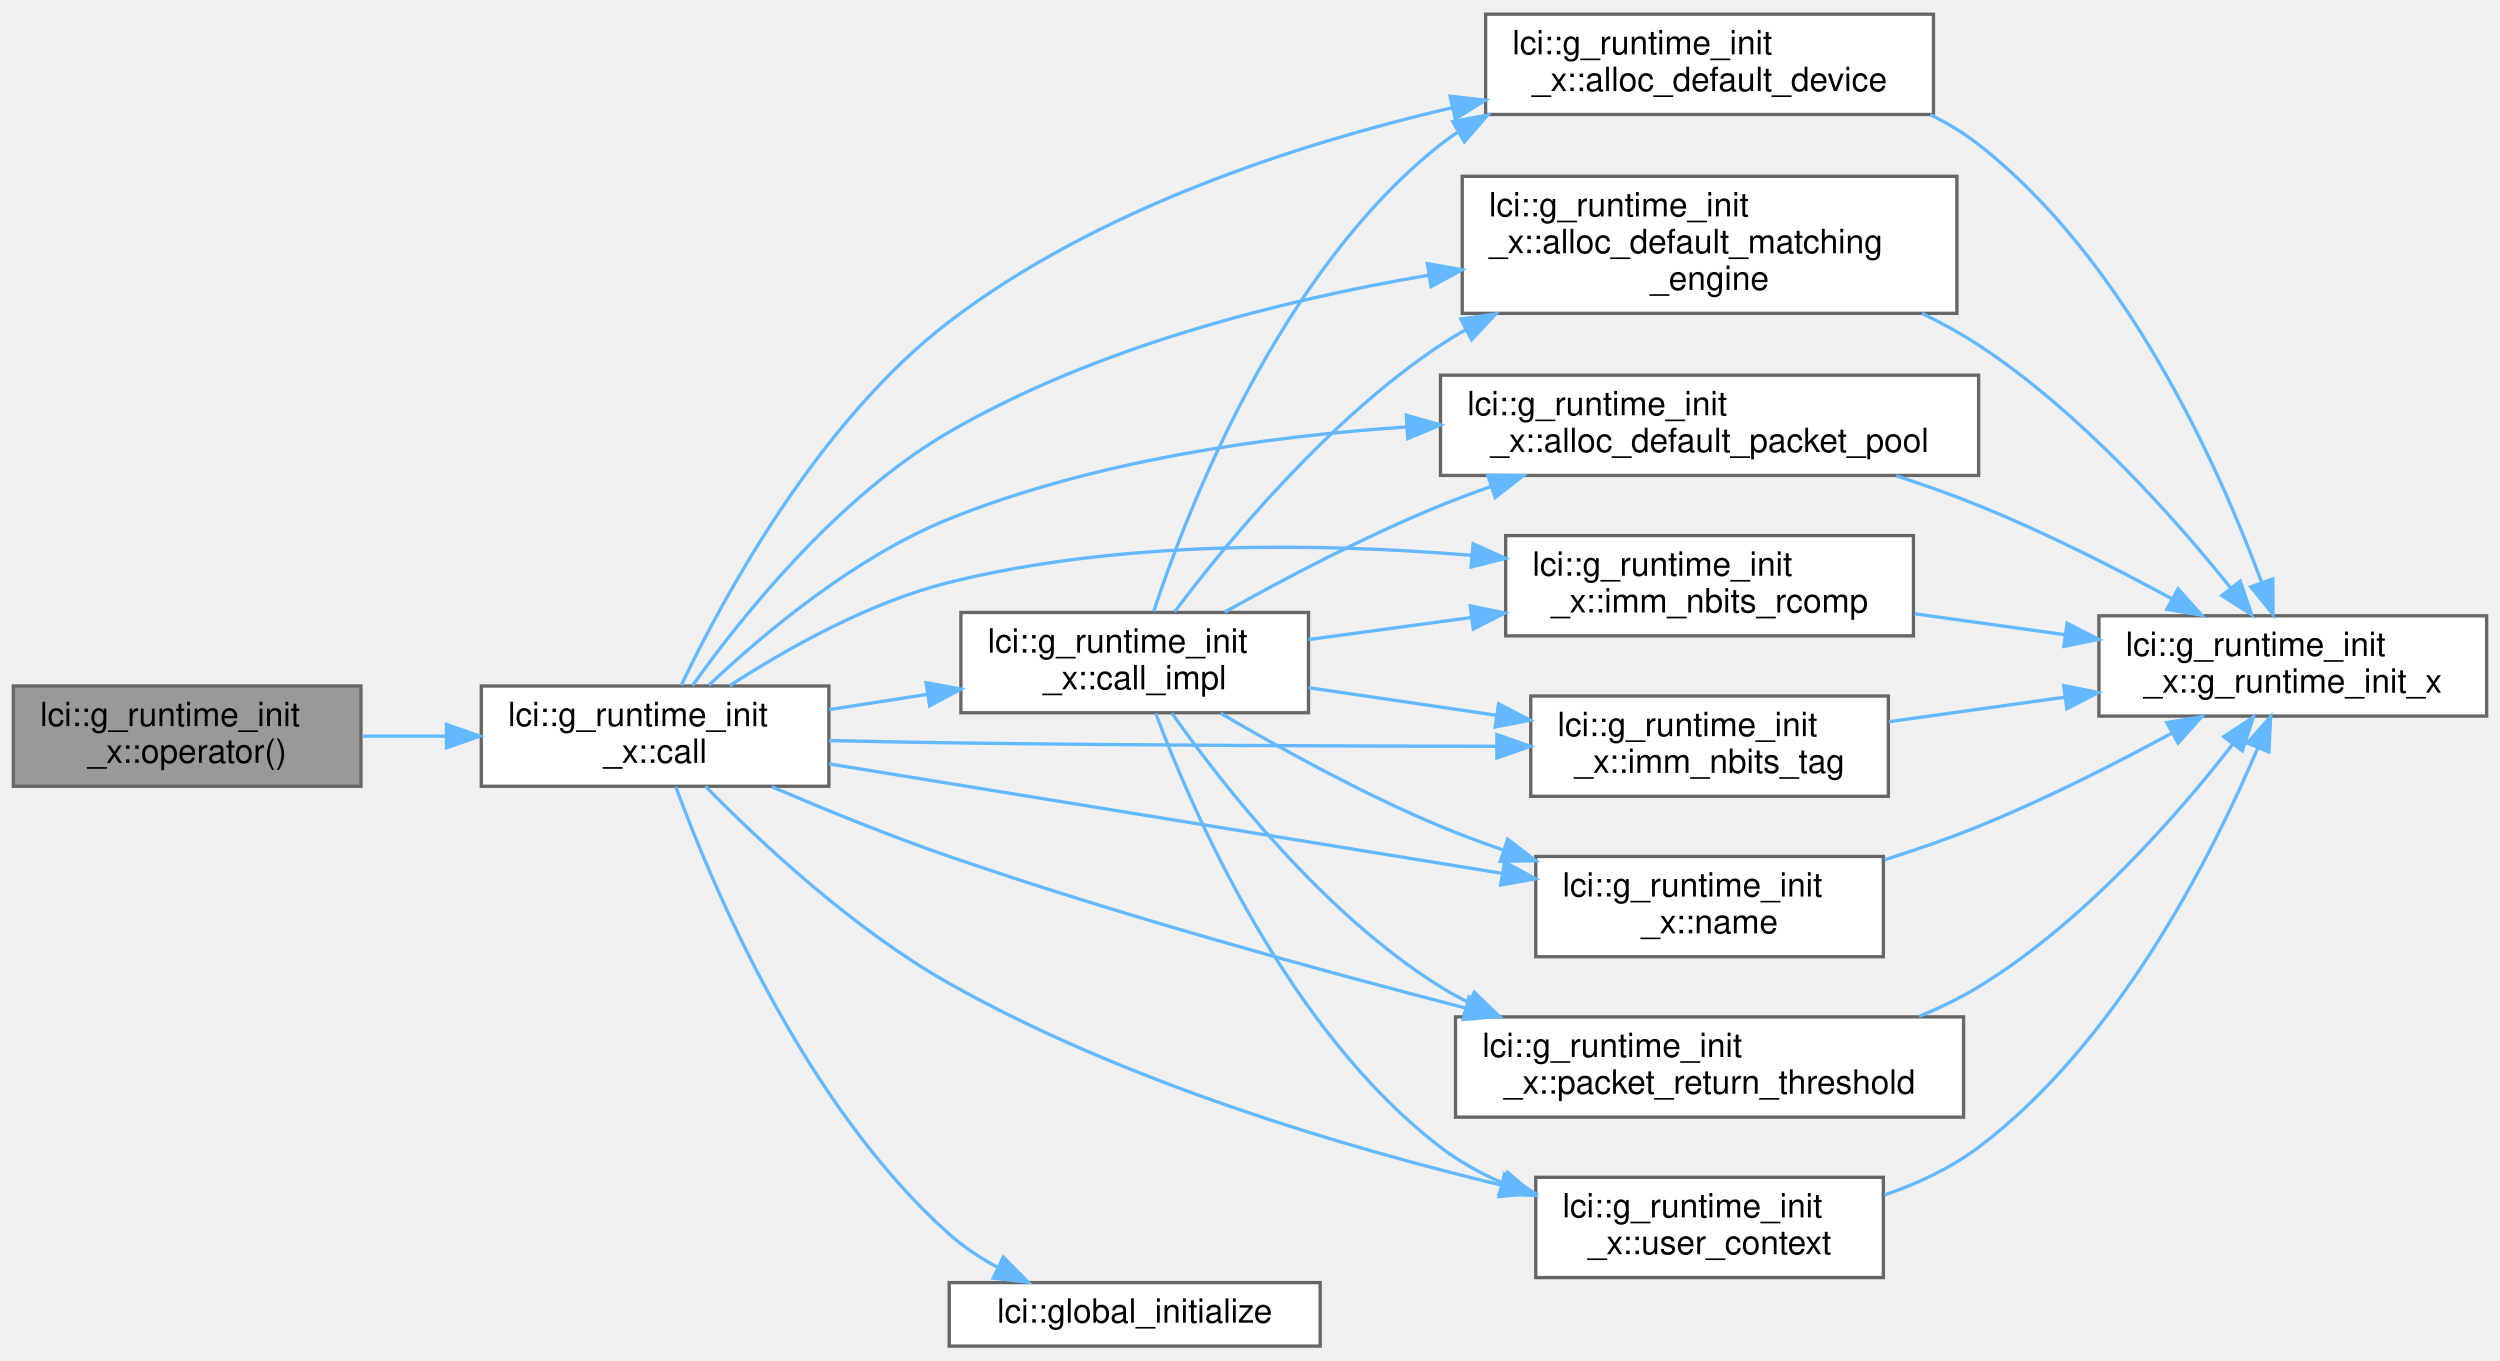
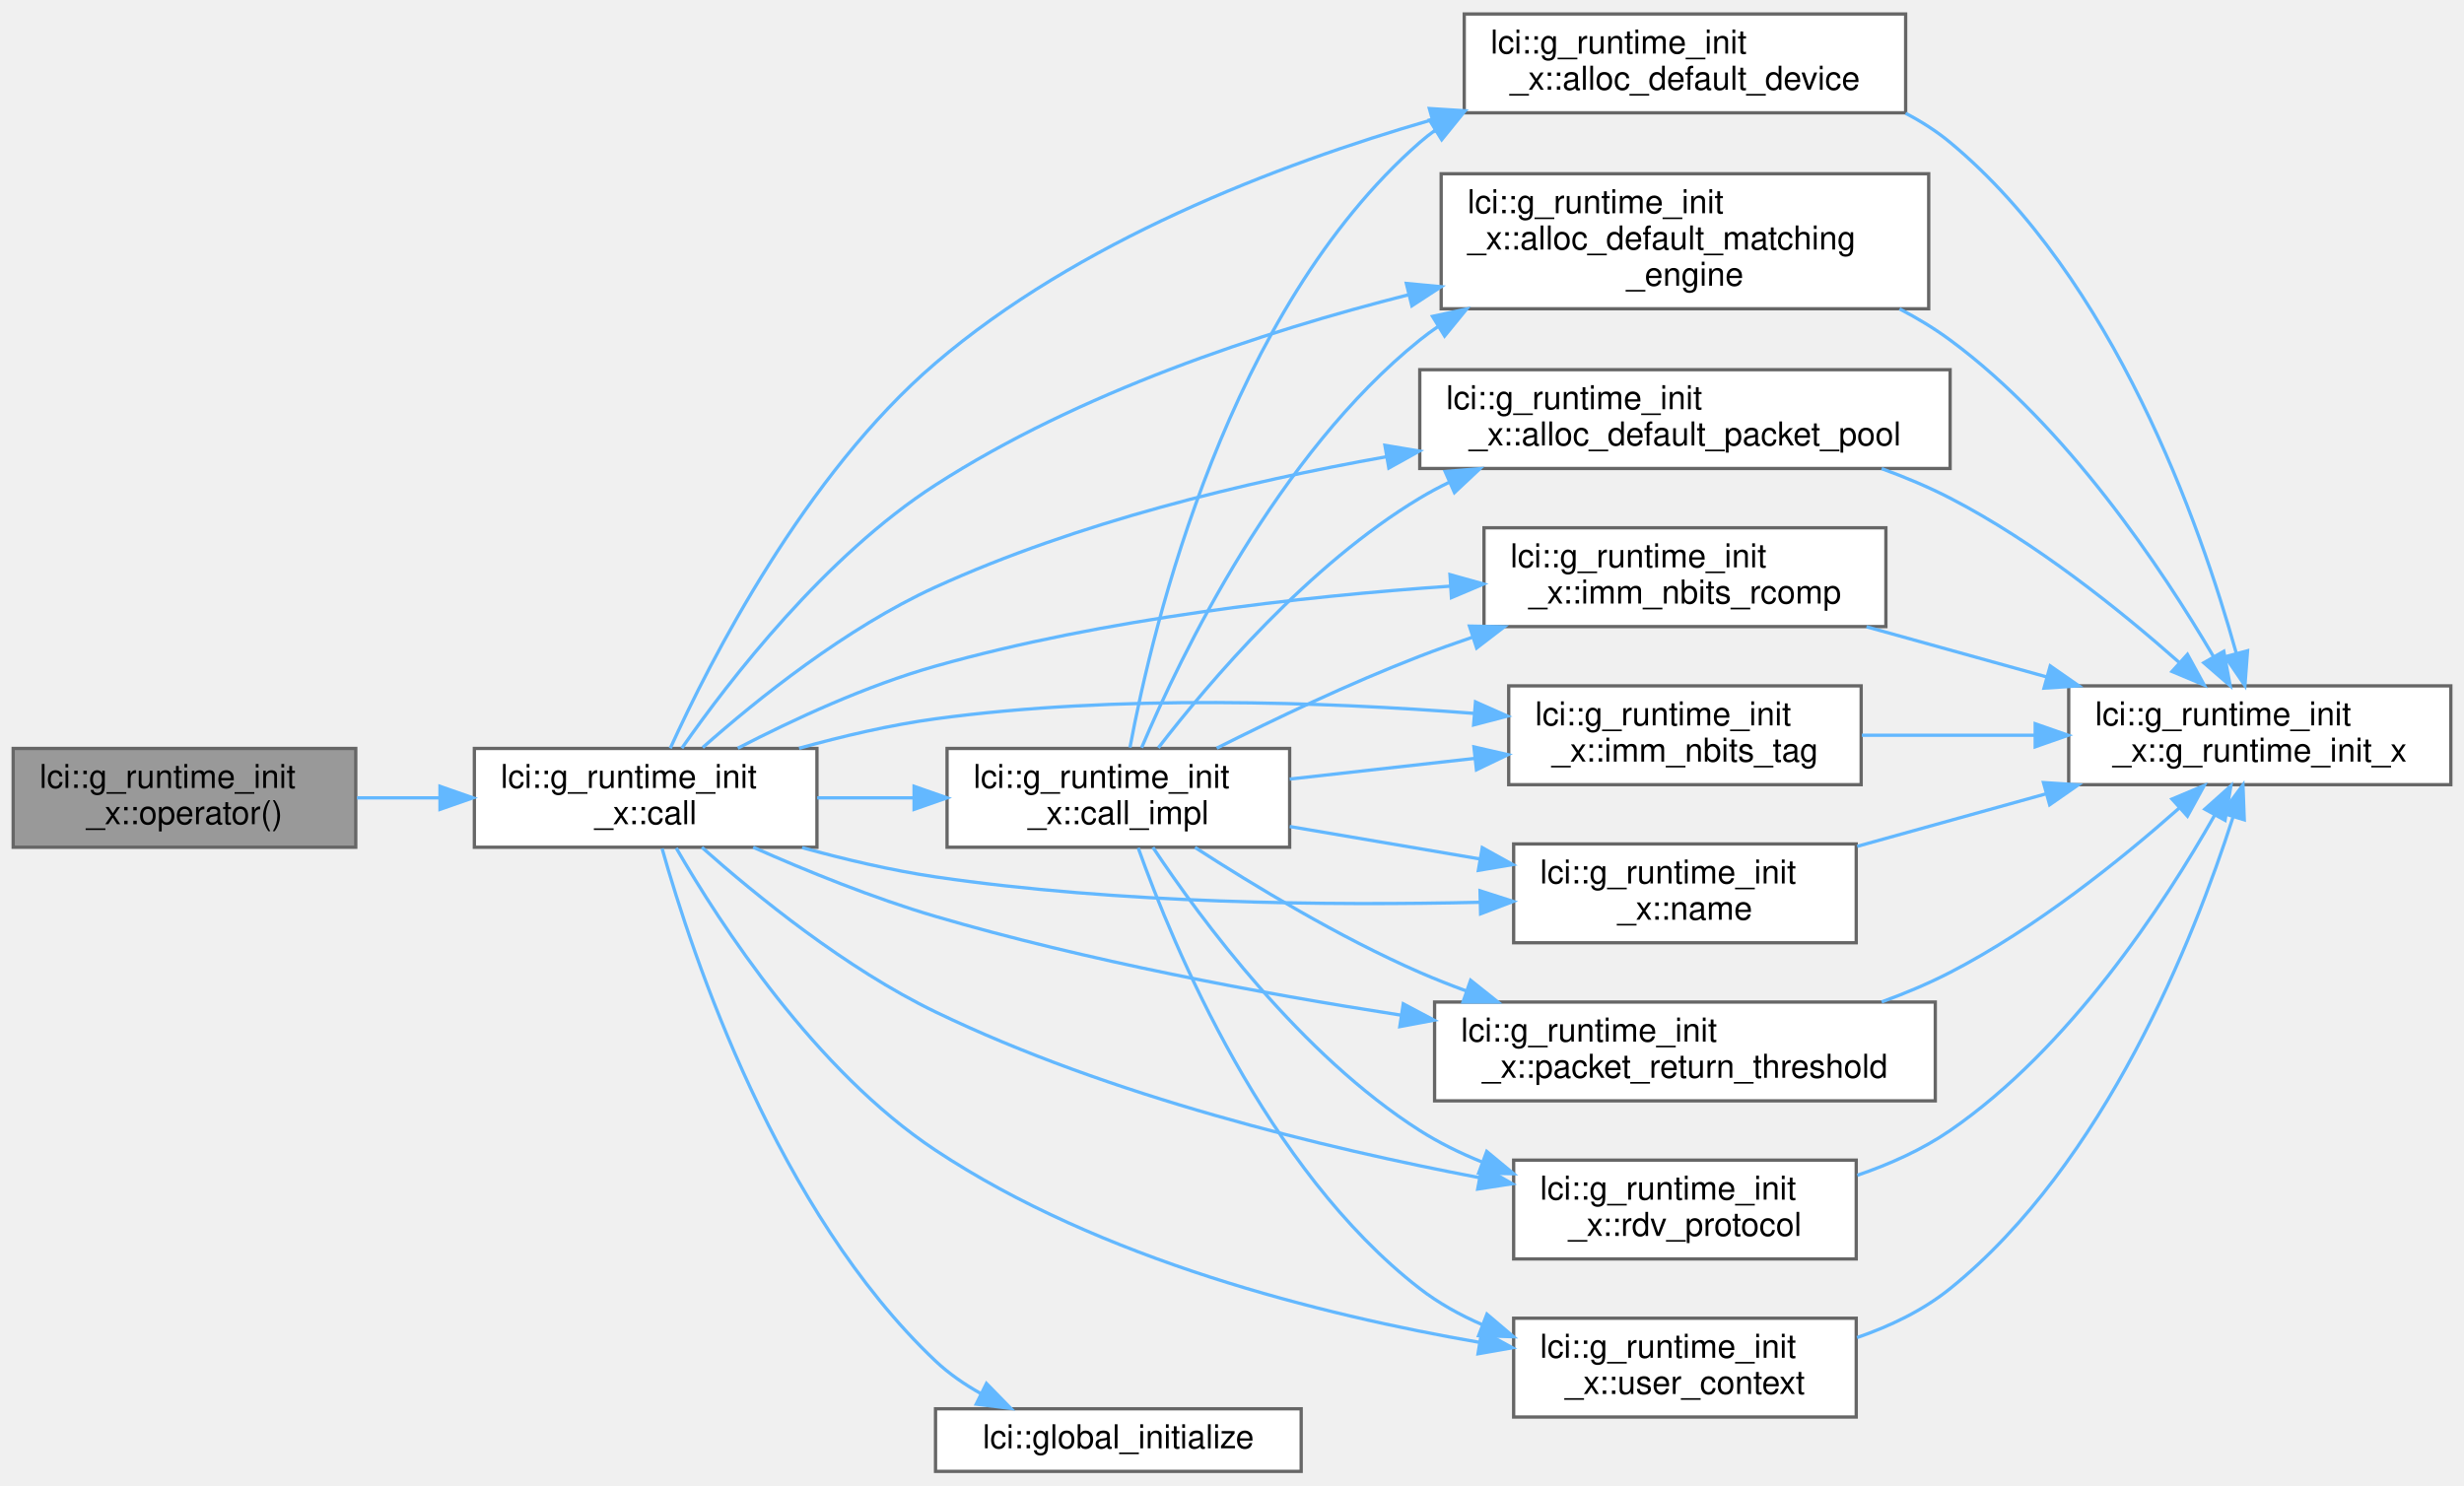
- <svg xmlns="http://www.w3.org/2000/svg" xmlns:xlink="http://www.w3.org/1999/xlink" width="748pt" height="407pt" viewBox="0.00 0.00 748.00 406.50">
-   <g id="graph0" class="graph" transform="scale(1 1) rotate(0) translate(4 402.5)">
+ <svg xmlns="http://www.w3.org/2000/svg" xmlns:xlink="http://www.w3.org/1999/xlink" width="748pt" height="451pt" viewBox="0.00 0.00 748.00 450.50">
+   <g id="graph0" class="graph" transform="scale(1 1) rotate(0) translate(4 446.5)">
    <g id="Node000001" class="node">
      <g id="a_Node000001">
        <a xlink:title=" ">
-           <polygon fill="#999999" stroke="#666666" points="104,-197.5 0,-197.5 0,-167.5 104,-167.5 104,-197.5" />
-           <text text-anchor="start" x="8" y="-185.5" font-family="Helvetica,sans-Serif" font-size="10.00">lci::g_runtime_init</text>
-           <text text-anchor="middle" x="52" y="-174.5" font-family="Helvetica,sans-Serif" font-size="10.00">_x::operator()</text>
+           <polygon fill="#999999" stroke="#666666" points="104,-219.5 0,-219.5 0,-189.5 104,-189.5 104,-219.5" />
+           <text text-anchor="start" x="8" y="-207.5" font-family="Helvetica,sans-Serif" font-size="10.00">lci::g_runtime_init</text>
+           <text text-anchor="middle" x="52" y="-196.5" font-family="Helvetica,sans-Serif" font-size="10.00">_x::operator()</text>
        </a>
      </g>
    </g>
    <g id="Node000002" class="node">
      <g id="a_Node000002">
        <a xlink:href="../../d1/dcd/classlci_1_1g__runtime__init__x.html#aa20ea5973d0c21b602c7f9da734c47a2" target="_top" xlink:title=" ">
-           <polygon fill="white" stroke="#666666" points="244,-197.5 140,-197.5 140,-167.5 244,-167.5 244,-197.5" />
-           <text text-anchor="start" x="148" y="-185.5" font-family="Helvetica,sans-Serif" font-size="10.00">lci::g_runtime_init</text>
-           <text text-anchor="middle" x="192" y="-174.5" font-family="Helvetica,sans-Serif" font-size="10.00">_x::call</text>
+           <polygon fill="white" stroke="#666666" points="244,-219.5 140,-219.5 140,-189.5 244,-189.5 244,-219.5" />
+           <text text-anchor="start" x="148" y="-207.5" font-family="Helvetica,sans-Serif" font-size="10.00">lci::g_runtime_init</text>
+           <text text-anchor="middle" x="192" y="-196.5" font-family="Helvetica,sans-Serif" font-size="10.00">_x::call</text>
        </a>
      </g>
    </g>
    <g id="edge1_Node000001_Node000002" class="edge">
      <g id="a_edge1_Node000001_Node000002">
        <a xlink:title=" ">
-           <path fill="none" stroke="#63b8ff" d="M104.39,-182.5C112.56,-182.5 121.08,-182.5 129.46,-182.5" />
-           <polygon fill="#63b8ff" stroke="#63b8ff" points="129.57,-186 139.57,-182.5 129.57,-179 129.57,-186" />
+           <path fill="none" stroke="#63b8ff" d="M104.39,-204.5C112.56,-204.5 121.08,-204.5 129.46,-204.5" />
+           <polygon fill="#63b8ff" stroke="#63b8ff" points="129.57,-208 139.57,-204.5 129.57,-201 129.57,-208" />
        </a>
      </g>
    </g>
    <g id="Node000003" class="node">
      <g id="a_Node000003">
        <a xlink:href="../../d1/dcd/classlci_1_1g__runtime__init__x.html#ad72fab3463ebf56743a418966751b9cc" target="_top" xlink:title=" ">
-           <polygon fill="white" stroke="#666666" points="574.5,-398.5 440.5,-398.5 440.5,-368.5 574.5,-368.5 574.5,-398.5" />
-           <text text-anchor="start" x="448.5" y="-386.5" font-family="Helvetica,sans-Serif" font-size="10.00">lci::g_runtime_init</text>
-           <text text-anchor="middle" x="507.5" y="-375.5" font-family="Helvetica,sans-Serif" font-size="10.00">_x::alloc_default_device</text>
+           <polygon fill="white" stroke="#666666" points="574.5,-442.5 440.5,-442.5 440.5,-412.5 574.5,-412.5 574.5,-442.5" />
+           <text text-anchor="start" x="448.5" y="-430.5" font-family="Helvetica,sans-Serif" font-size="10.00">lci::g_runtime_init</text>
+           <text text-anchor="middle" x="507.5" y="-419.5" font-family="Helvetica,sans-Serif" font-size="10.00">_x::alloc_default_device</text>
        </a>
      </g>
    </g>
    <g id="edge2_Node000002_Node000003" class="edge">
      <g id="a_edge2_Node000002_Node000003">
        <a xlink:title=" ">
-           <path fill="none" stroke="#63b8ff" d="M199.84,-197.74C212.21,-223.68 240.72,-276.48 280,-306.5 323.98,-340.11 383.55,-359.59 430.57,-370.55" />
-           <polygon fill="#63b8ff" stroke="#63b8ff" points="429.87,-373.98 440.4,-372.76 431.41,-367.15 429.87,-373.98" />
+           <path fill="none" stroke="#63b8ff" d="M199.47,-219.54C211.65,-246.31 240.38,-302.59 280,-336.5 323.13,-373.41 383.15,-396.61 430.57,-410.34" />
+           <polygon fill="#63b8ff" stroke="#63b8ff" points="429.91,-413.8 440.49,-413.13 431.81,-407.06 429.91,-413.8" />
        </a>
      </g>
    </g>
    <g id="Node000005" class="node">
      <g id="a_Node000005">
        <a xlink:href="../../d1/dcd/classlci_1_1g__runtime__init__x.html#a918d1c83be5991b72b5a1aee076e0b29" target="_top" xlink:title=" ">
-           <polygon fill="white" stroke="#666666" points="581.5,-350 433.5,-350 433.5,-309 581.5,-309 581.5,-350" />
-           <text text-anchor="start" x="441.5" y="-338" font-family="Helvetica,sans-Serif" font-size="10.00">lci::g_runtime_init</text>
-           <text text-anchor="start" x="441.5" y="-327" font-family="Helvetica,sans-Serif" font-size="10.00">_x::alloc_default_matching</text>
-           <text text-anchor="middle" x="507.5" y="-316" font-family="Helvetica,sans-Serif" font-size="10.00">_engine</text>
+           <polygon fill="white" stroke="#666666" points="581.5,-394 433.5,-394 433.5,-353 581.5,-353 581.5,-394" />
+           <text text-anchor="start" x="441.5" y="-382" font-family="Helvetica,sans-Serif" font-size="10.00">lci::g_runtime_init</text>
+           <text text-anchor="start" x="441.5" y="-371" font-family="Helvetica,sans-Serif" font-size="10.00">_x::alloc_default_matching</text>
+           <text text-anchor="middle" x="507.5" y="-360" font-family="Helvetica,sans-Serif" font-size="10.00">_engine</text>
        </a>
      </g>
    </g>
    <g id="edge4_Node000002_Node000005" class="edge">
      <g id="a_edge4_Node000002_Node000005">
        <a xlink:title=" ">
-           <path fill="none" stroke="#63b8ff" d="M203.18,-197.61C217.75,-218.03 246.53,-254.11 280,-273.5 323.75,-298.85 378.67,-312.79 423.48,-320.42" />
-           <polygon fill="#63b8ff" stroke="#63b8ff" points="423.03,-323.89 433.47,-322.05 424.16,-316.99 423.03,-323.89" />
+           <path fill="none" stroke="#63b8ff" d="M202.99,-219.58C217.55,-240.43 246.54,-277.93 280,-299.5 323.57,-327.58 378.75,-345.9 423.74,-357.29" />
+           <polygon fill="#63b8ff" stroke="#63b8ff" points="422.93,-360.69 433.47,-359.69 424.6,-353.9 422.93,-360.69" />
        </a>
      </g>
    </g>
    <g id="Node000006" class="node">
      <g id="a_Node000006">
        <a xlink:href="../../d1/dcd/classlci_1_1g__runtime__init__x.html#a17f340060d3d0c0d0776d4c658110b9a" target="_top" xlink:title=" ">
-           <polygon fill="white" stroke="#666666" points="588,-290.5 427,-290.5 427,-260.5 588,-260.5 588,-290.5" />
-           <text text-anchor="start" x="435" y="-278.5" font-family="Helvetica,sans-Serif" font-size="10.00">lci::g_runtime_init</text>
-           <text text-anchor="middle" x="507.5" y="-267.5" font-family="Helvetica,sans-Serif" font-size="10.00">_x::alloc_default_packet_pool</text>
+           <polygon fill="white" stroke="#666666" points="588,-334.5 427,-334.5 427,-304.5 588,-304.5 588,-334.5" />
+           <text text-anchor="start" x="435" y="-322.5" font-family="Helvetica,sans-Serif" font-size="10.00">lci::g_runtime_init</text>
+           <text text-anchor="middle" x="507.5" y="-311.5" font-family="Helvetica,sans-Serif" font-size="10.00">_x::alloc_default_packet_pool</text>
        </a>
      </g>
    </g>
    <g id="edge6_Node000002_Node000006" class="edge">
      <g id="a_edge6_Node000002_Node000006">
        <a xlink:title=" ">
-           <path fill="none" stroke="#63b8ff" d="M208.11,-197.75C224.35,-213.1 251.66,-236.1 280,-247.5 323.05,-264.81 374.12,-272.14 416.85,-275" />
-           <polygon fill="#63b8ff" stroke="#63b8ff" points="416.77,-278.51 426.96,-275.61 417.19,-271.52 416.77,-278.51" />
+           <path fill="none" stroke="#63b8ff" d="M209.32,-219.77C225.88,-234.44 252.87,-256.13 280,-268.5 322.95,-288.09 374,-300.43 416.76,-308.05" />
+           <polygon fill="#63b8ff" stroke="#63b8ff" points="416.42,-311.54 426.87,-309.79 417.61,-304.64 416.42,-311.54" />
        </a>
      </g>
    </g>
    <g id="Node000007" class="node">
      <g id="a_Node000007">
-         <a xlink:href="../../d1/dcd/classlci_1_1g__runtime__init__x.html#ac6d2cbdc174a73fcc4be67e75b0e76f2" target="_top" xlink:title=" ">
+         <a xlink:href="../../d1/dcd/classlci_1_1g__runtime__init__x.html#aa7b3e3d438c6fcc826b61e87d136dce4" target="_top" xlink:title=" ">
          <polygon fill="white" stroke="#666666" points="387.5,-219.5 283.5,-219.5 283.5,-189.5 387.5,-189.5 387.5,-219.5" />
          <text text-anchor="start" x="291.5" y="-207.5" font-family="Helvetica,sans-Serif" font-size="10.00">lci::g_runtime_init</text>
          <text text-anchor="middle" x="335.5" y="-196.5" font-family="Helvetica,sans-Serif" font-size="10.00">_x::call_impl</text>
        </a>
      </g>
    </g>
    <g id="edge8_Node000002_Node000007" class="edge">
      <g id="a_edge8_Node000002_Node000007">
        <a xlink:title=" ">
-           <path fill="none" stroke="#63b8ff" d="M244.08,-190.44C253.6,-191.92 263.64,-193.48 273.42,-195" />
-           <polygon fill="#63b8ff" stroke="#63b8ff" points="273.07,-198.49 283.49,-196.57 274.15,-191.57 273.07,-198.49" />
+           <path fill="none" stroke="#63b8ff" d="M244.08,-204.5C253.6,-204.5 263.64,-204.5 273.42,-204.5" />
+           <polygon fill="#63b8ff" stroke="#63b8ff" points="273.49,-208 283.49,-204.5 273.49,-201 273.49,-208" />
        </a>
      </g>
    </g>
    <g id="Node000008" class="node">
      <g id="a_Node000008">
        <a xlink:href="../../d1/dcd/classlci_1_1g__runtime__init__x.html#a147824472fe6dc5645fd75e92ddfe273" target="_top" xlink:title=" ">
-           <polygon fill="white" stroke="#666666" points="568.5,-242.5 446.5,-242.5 446.5,-212.5 568.5,-212.5 568.5,-242.5" />
-           <text text-anchor="start" x="454.5" y="-230.5" font-family="Helvetica,sans-Serif" font-size="10.00">lci::g_runtime_init</text>
-           <text text-anchor="middle" x="507.5" y="-219.5" font-family="Helvetica,sans-Serif" font-size="10.00">_x::imm_nbits_rcomp</text>
-         </a>
-       </g>
-     </g>
-     <g id="edge23_Node000002_Node000008" class="edge">
-       <g id="a_edge23_Node000002_Node000008">
-         <a xlink:title=" ">
-           <path fill="none" stroke="#63b8ff" d="M214.32,-197.58C231.24,-208.57 255.95,-222.53 280,-228.5 331.27,-241.22 391.11,-240.32 436.4,-236.58" />
-           <polygon fill="#63b8ff" stroke="#63b8ff" points="436.76,-240.06 446.41,-235.69 436.14,-233.09 436.76,-240.06" />
+           <polygon fill="white" stroke="#666666" points="568.5,-286.5 446.5,-286.5 446.5,-256.5 568.5,-256.5 568.5,-286.5" />
+           <text text-anchor="start" x="454.5" y="-274.5" font-family="Helvetica,sans-Serif" font-size="10.00">lci::g_runtime_init</text>
+           <text text-anchor="middle" x="507.5" y="-263.5" font-family="Helvetica,sans-Serif" font-size="10.00">_x::imm_nbits_rcomp</text>
+         </a>
+       </g>
+     </g>
+     <g id="edge25_Node000002_Node000008" class="edge">
+       <g id="a_edge25_Node000002_Node000008">
+         <a xlink:title=" ">
+           <path fill="none" stroke="#63b8ff" d="M219.98,-219.57C236.75,-228.25 259.04,-238.59 280,-244.5 331.2,-258.94 391.04,-265.66 436.35,-268.78" />
+           <polygon fill="#63b8ff" stroke="#63b8ff" points="436.17,-272.28 446.37,-269.43 436.62,-265.29 436.17,-272.28" />
        </a>
      </g>
    </g>
    <g id="Node000009" class="node">
      <g id="a_Node000009">
        <a xlink:href="../../d1/dcd/classlci_1_1g__runtime__init__x.html#a1972dee68f2838da07aba5b464f732dd" target="_top" xlink:title=" ">
-           <polygon fill="white" stroke="#666666" points="561,-194.5 454,-194.5 454,-164.5 561,-164.5 561,-194.5" />
-           <text text-anchor="start" x="462" y="-182.5" font-family="Helvetica,sans-Serif" font-size="10.00">lci::g_runtime_init</text>
-           <text text-anchor="middle" x="507.5" y="-171.5" font-family="Helvetica,sans-Serif" font-size="10.00">_x::imm_nbits_tag</text>
-         </a>
-       </g>
-     </g>
-     <g id="edge24_Node000002_Node000009" class="edge">
-       <g id="a_edge24_Node000002_Node000009">
-         <a xlink:title=" ">
-           <path fill="none" stroke="#63b8ff" d="M244.06,-181.17C255.86,-180.9 268.37,-180.66 280,-180.5 335.38,-179.74 398.38,-179.51 443.86,-179.46" />
-           <polygon fill="#63b8ff" stroke="#63b8ff" points="443.87,-182.96 453.87,-179.46 443.86,-175.96 443.87,-182.96" />
+           <polygon fill="white" stroke="#666666" points="561,-238.5 454,-238.5 454,-208.5 561,-208.5 561,-238.5" />
+           <text text-anchor="start" x="462" y="-226.5" font-family="Helvetica,sans-Serif" font-size="10.00">lci::g_runtime_init</text>
+           <text text-anchor="middle" x="507.5" y="-215.5" font-family="Helvetica,sans-Serif" font-size="10.00">_x::imm_nbits_tag</text>
+         </a>
+       </g>
+     </g>
+     <g id="edge26_Node000002_Node000009" class="edge">
+       <g id="a_edge26_Node000002_Node000009">
+         <a xlink:title=" ">
+           <path fill="none" stroke="#63b8ff" d="M238.57,-219.55C251.79,-223.24 266.34,-226.65 280,-228.5 334.9,-235.93 397.95,-233.67 443.57,-230.14" />
+           <polygon fill="#63b8ff" stroke="#63b8ff" points="443.92,-233.62 453.61,-229.32 443.35,-226.64 443.92,-233.62" />
        </a>
      </g>
    </g>
    <g id="Node000010" class="node">
      <g id="a_Node000010">
        <a xlink:href="../../d1/dcd/classlci_1_1g__runtime__init__x.html#a4133d17e093270c82a01e72c05cdcd59" target="_top" xlink:title=" ">
-           <polygon fill="white" stroke="#666666" points="559.5,-146.5 455.5,-146.5 455.5,-116.5 559.5,-116.5 559.5,-146.5" />
-           <text text-anchor="start" x="463.5" y="-134.5" font-family="Helvetica,sans-Serif" font-size="10.00">lci::g_runtime_init</text>
-           <text text-anchor="middle" x="507.5" y="-123.5" font-family="Helvetica,sans-Serif" font-size="10.00">_x::name</text>
-         </a>
-       </g>
-     </g>
-     <g id="edge25_Node000002_Node000010" class="edge">
-       <g id="a_edge25_Node000002_Node000010">
-         <a xlink:title=" ">
-           <path fill="none" stroke="#63b8ff" d="M244.07,-174.19C299.18,-165.23 386.91,-150.96 445.58,-141.41" />
-           <polygon fill="#63b8ff" stroke="#63b8ff" points="446.15,-144.86 455.45,-139.8 445.02,-137.96 446.15,-144.86" />
+           <polygon fill="white" stroke="#666666" points="559.5,-190.5 455.5,-190.5 455.5,-160.5 559.5,-160.5 559.5,-190.5" />
+           <text text-anchor="start" x="463.5" y="-178.5" font-family="Helvetica,sans-Serif" font-size="10.00">lci::g_runtime_init</text>
+           <text text-anchor="middle" x="507.5" y="-167.5" font-family="Helvetica,sans-Serif" font-size="10.00">_x::name</text>
+         </a>
+       </g>
+     </g>
+     <g id="edge27_Node000002_Node000010" class="edge">
+       <g id="a_edge27_Node000002_Node000010">
+         <a xlink:title=" ">
+           <path fill="none" stroke="#63b8ff" d="M239.5,-189.39C252.47,-185.81 266.67,-182.46 280,-180.5 335.54,-172.36 399.54,-171.74 445.31,-172.79" />
+           <polygon fill="#63b8ff" stroke="#63b8ff" points="445.29,-176.29 455.37,-173.05 445.47,-169.29 445.29,-176.29" />
        </a>
      </g>
    </g>
    <g id="Node000011" class="node">
      <g id="a_Node000011">
        <a xlink:href="../../d1/dcd/classlci_1_1g__runtime__init__x.html#af2f7a0791a72ac3c8b8546c354ed7081" target="_top" xlink:title=" ">
-           <polygon fill="white" stroke="#666666" points="583.5,-98.5 431.5,-98.5 431.5,-68.5 583.5,-68.5 583.5,-98.5" />
-           <text text-anchor="start" x="439.5" y="-86.5" font-family="Helvetica,sans-Serif" font-size="10.00">lci::g_runtime_init</text>
-           <text text-anchor="middle" x="507.5" y="-75.5" font-family="Helvetica,sans-Serif" font-size="10.00">_x::packet_return_threshold</text>
-         </a>
-       </g>
-     </g>
-     <g id="edge26_Node000002_Node000011" class="edge">
-       <g id="a_edge26_Node000002_Node000011">
-         <a xlink:title=" ">
-           <path fill="none" stroke="#63b8ff" d="M226.93,-167.34C242.87,-160.51 262.23,-152.62 280,-146.5 330.94,-128.95 389.58,-112.74 434.43,-101.17" />
-           <polygon fill="#63b8ff" stroke="#63b8ff" points="435.54,-104.49 444.36,-98.62 433.8,-97.71 435.54,-104.49" />
+           <polygon fill="white" stroke="#666666" points="583.5,-142.5 431.5,-142.5 431.5,-112.5 583.5,-112.5 583.5,-142.5" />
+           <text text-anchor="start" x="439.5" y="-130.5" font-family="Helvetica,sans-Serif" font-size="10.00">lci::g_runtime_init</text>
+           <text text-anchor="middle" x="507.5" y="-119.5" font-family="Helvetica,sans-Serif" font-size="10.00">_x::packet_return_threshold</text>
+         </a>
+       </g>
+     </g>
+     <g id="edge28_Node000002_Node000011" class="edge">
+       <g id="a_edge28_Node000002_Node000011">
+         <a xlink:title=" ">
+           <path fill="none" stroke="#63b8ff" d="M224.64,-189.5C240.89,-182.28 261.18,-174.03 280,-168.5 325.88,-155.02 378.35,-145.19 421.23,-138.53" />
+           <polygon fill="#63b8ff" stroke="#63b8ff" points="421.99,-141.96 431.35,-136.99 420.94,-135.04 421.99,-141.96" />
        </a>
      </g>
    </g>
    <g id="Node000012" class="node">
      <g id="a_Node000012">
-         <a xlink:href="../../d1/dcd/classlci_1_1g__runtime__init__x.html#a71bbc1bd89ec75a90230d026b303aa91" target="_top" xlink:title=" ">
-           <polygon fill="white" stroke="#666666" points="559.5,-50.5 455.5,-50.5 455.5,-20.5 559.5,-20.5 559.5,-50.5" />
-           <text text-anchor="start" x="463.5" y="-38.5" font-family="Helvetica,sans-Serif" font-size="10.00">lci::g_runtime_init</text>
-           <text text-anchor="middle" x="507.5" y="-27.5" font-family="Helvetica,sans-Serif" font-size="10.00">_x::user_context</text>
-         </a>
-       </g>
-     </g>
-     <g id="edge27_Node000002_Node000012" class="edge">
-       <g id="a_edge27_Node000002_Node000012">
-         <a xlink:title=" ">
-           <path fill="none" stroke="#63b8ff" d="M207.07,-167.49C223.26,-150.98 251.33,-124.66 280,-108.5 332.25,-79.05 398.08,-59.52 445.28,-48.14" />
-           <polygon fill="#63b8ff" stroke="#63b8ff" points="446.13,-51.53 455.06,-45.83 444.52,-44.72 446.13,-51.53" />
+         <a xlink:href="../../d1/dcd/classlci_1_1g__runtime__init__x.html#affea33547edd45282533e817747f4b66" target="_top" xlink:title=" ">
+           <polygon fill="white" stroke="#666666" points="559.5,-94.5 455.5,-94.5 455.5,-64.5 559.5,-64.5 559.5,-94.5" />
+           <text text-anchor="start" x="463.5" y="-82.5" font-family="Helvetica,sans-Serif" font-size="10.00">lci::g_runtime_init</text>
+           <text text-anchor="middle" x="507.5" y="-71.5" font-family="Helvetica,sans-Serif" font-size="10.00">_x::rdv_protocol</text>
+         </a>
+       </g>
+     </g>
+     <g id="edge29_Node000002_Node000012" class="edge">
+       <g id="a_edge29_Node000002_Node000012">
+         <a xlink:title=" ">
+           <path fill="none" stroke="#63b8ff" d="M209.07,-189.47C225.65,-174.74 252.84,-152.63 280,-139.5 332.89,-113.93 398.18,-98.12 445.05,-89.19" />
+           <polygon fill="#63b8ff" stroke="#63b8ff" points="445.87,-92.6 455.06,-87.33 444.59,-85.72 445.87,-92.6" />
        </a>
      </g>
    </g>
    <g id="Node000013" class="node">
      <g id="a_Node000013">
+         <a xlink:href="../../d1/dcd/classlci_1_1g__runtime__init__x.html#a71bbc1bd89ec75a90230d026b303aa91" target="_top" xlink:title=" ">
+           <polygon fill="white" stroke="#666666" points="559.5,-46.5 455.5,-46.5 455.5,-16.5 559.5,-16.5 559.5,-46.5" />
+           <text text-anchor="start" x="463.5" y="-34.5" font-family="Helvetica,sans-Serif" font-size="10.00">lci::g_runtime_init</text>
+           <text text-anchor="middle" x="507.5" y="-23.5" font-family="Helvetica,sans-Serif" font-size="10.00">_x::user_context</text>
+         </a>
+       </g>
+     </g>
+     <g id="edge30_Node000002_Node000013" class="edge">
+       <g id="a_edge30_Node000002_Node000013">
+         <a xlink:title=" ">
+           <path fill="none" stroke="#63b8ff" d="M201.28,-189.27C214.72,-165.99 243.49,-121.72 280,-97.5 330.02,-64.31 397.02,-47.49 445.15,-39.17" />
+           <polygon fill="#63b8ff" stroke="#63b8ff" points="445.82,-42.61 455.12,-37.53 444.68,-35.7 445.82,-42.61" />
+         </a>
+       </g>
+     </g>
+     <g id="Node000014" class="node">
+       <g id="a_Node000014">
        <a xlink:href="../../d8/d33/group__LCI__BASIC.html#ga36d0ced682287237e138b1153b490e53" target="_top" xlink:title="Global initialization for LCI, including rank_me, rank_n, and g_default_attr.">
          <polygon fill="white" stroke="#666666" points="391,-19 280,-19 280,0 391,0 391,-19" />
          <text text-anchor="middle" x="335.5" y="-7" font-family="Helvetica,sans-Serif" font-size="10.00">lci::global_initialize</text>
        </a>
      </g>
    </g>
-     <g id="edge22_Node000002_Node000013" class="edge">
-       <g id="a_edge22_Node000002_Node000013">
-         <a xlink:title=" ">
-           <path fill="none" stroke="#63b8ff" d="M198.21,-167.32C209.04,-137.81 236.64,-72.19 280,-33.5 284.24,-29.71 289.18,-26.45 294.31,-23.65" />
-           <polygon fill="#63b8ff" stroke="#63b8ff" points="296.19,-26.63 303.66,-19.12 293.14,-20.33 296.19,-26.63" />
+     <g id="edge24_Node000002_Node000014" class="edge">
+       <g id="a_edge24_Node000002_Node000014">
+         <a xlink:title=" ">
+           <path fill="none" stroke="#63b8ff" d="M196.99,-189.12C206.24,-156.33 232.08,-78.82 280,-33.5 284.04,-29.68 288.78,-26.41 293.76,-23.62" />
+           <polygon fill="#63b8ff" stroke="#63b8ff" points="295.46,-26.69 302.87,-19.11 292.35,-20.41 295.46,-26.69" />
        </a>
      </g>
    </g>
    <g id="Node000004" class="node">
      <g id="a_Node000004">
        <a xlink:href="../../d1/dcd/classlci_1_1g__runtime__init__x.html#ac50115eace47c7d8766aa04214978bc1" target="_top" xlink:title=" ">
-           <polygon fill="white" stroke="#666666" points="740,-218.5 624,-218.5 624,-188.5 740,-188.5 740,-218.5" />
-           <text text-anchor="start" x="632" y="-206.5" font-family="Helvetica,sans-Serif" font-size="10.00">lci::g_runtime_init</text>
-           <text text-anchor="middle" x="682" y="-195.5" font-family="Helvetica,sans-Serif" font-size="10.00">_x::g_runtime_init_x</text>
+           <polygon fill="white" stroke="#666666" points="740,-238.5 624,-238.5 624,-208.5 740,-208.5 740,-238.5" />
+           <text text-anchor="start" x="632" y="-226.5" font-family="Helvetica,sans-Serif" font-size="10.00">lci::g_runtime_init</text>
+           <text text-anchor="middle" x="682" y="-215.5" font-family="Helvetica,sans-Serif" font-size="10.00">_x::g_runtime_init_x</text>
        </a>
      </g>
    </g>
    <g id="edge3_Node000003_Node000004" class="edge">
      <g id="a_edge3_Node000003_Node000004">
        <a xlink:title=" ">
-           <path fill="none" stroke="#63b8ff" d="M573.48,-368.46C578.64,-365.93 583.57,-362.96 588,-359.5 632.13,-325.02 659.8,-263.29 672.6,-228.72" />
-           <polygon fill="#63b8ff" stroke="#63b8ff" points="676.03,-229.52 676.09,-218.92 669.44,-227.16 676.03,-229.52" />
+           <path fill="none" stroke="#63b8ff" d="M574.49,-412.35C579.32,-409.84 583.9,-406.91 588,-403.5 637.7,-362.19 663.96,-287.46 674.83,-248.56" />
+           <polygon fill="#63b8ff" stroke="#63b8ff" points="678.29,-249.16 677.49,-238.6 671.53,-247.35 678.29,-249.16" />
        </a>
      </g>
    </g>
    <g id="edge5_Node000005_Node000004" class="edge">
      <g id="a_edge5_Node000005_Node000004">
        <a xlink:title=" ">
-           <path fill="none" stroke="#63b8ff" d="M571.01,-308.99C576.93,-306.14 582.7,-302.98 588,-299.5 618.31,-279.6 646.27,-248.22 663.45,-226.8" />
-           <polygon fill="#63b8ff" stroke="#63b8ff" points="666.28,-228.87 669.71,-218.84 660.77,-224.54 666.28,-228.87" />
+           <path fill="none" stroke="#63b8ff" d="M572.65,-352.96C578.05,-350.15 583.25,-347.01 588,-343.5 623.47,-317.31 652.29,-274.11 668.01,-247.31" />
+           <polygon fill="#63b8ff" stroke="#63b8ff" points="671.08,-248.99 673.01,-238.57 665.01,-245.51 671.08,-248.99" />
        </a>
      </g>
    </g>
    <g id="edge7_Node000006_Node000004" class="edge">
      <g id="a_edge7_Node000006_Node000004">
        <a xlink:title=" ">
-           <path fill="none" stroke="#63b8ff" d="M563.27,-260.41C571.64,-257.69 580.12,-254.69 588,-251.5 607.61,-243.56 628.62,-232.91 645.7,-223.66" />
-           <polygon fill="#63b8ff" stroke="#63b8ff" points="647.67,-226.57 654.75,-218.69 644.3,-220.44 647.67,-226.57" />
+           <path fill="none" stroke="#63b8ff" d="M567.22,-304.46C574.38,-301.85 581.46,-298.87 588,-295.5 613.81,-282.19 639.65,-261.45 657.51,-245.64" />
+           <polygon fill="#63b8ff" stroke="#63b8ff" points="660.05,-248.06 665.13,-238.77 655.36,-242.87 660.05,-248.06" />
        </a>
      </g>
    </g>
    <g id="edge9_Node000007_Node000003" class="edge">
      <g id="a_edge9_Node000007_Node000003">
        <a xlink:title=" ">
-           <path fill="none" stroke="#63b8ff" d="M341.18,-219.82C351.47,-250.91 379.04,-321.68 427,-359.5 428.61,-360.77 430.29,-361.98 432.03,-363.12" />
-           <polygon fill="#63b8ff" stroke="#63b8ff" points="430.68,-366.38 441.09,-368.31 434.15,-360.3 430.68,-366.38" />
+           <path fill="none" stroke="#63b8ff" d="M339.02,-219.76C345.97,-256.9 368.86,-352.65 427,-403.5 428.51,-404.82 430.08,-406.06 431.72,-407.24" />
+           <polygon fill="#63b8ff" stroke="#63b8ff" points="429.97,-410.28 440.32,-412.57 433.66,-404.33 429.97,-410.28" />
        </a>
      </g>
    </g>
    <g id="edge10_Node000007_Node000005" class="edge">
      <g id="a_edge10_Node000007_Node000005">
        <a xlink:title=" ">
-           <path fill="none" stroke="#63b8ff" d="M347.43,-219.69C362.99,-240.34 393.39,-277.23 427,-299.5 429.42,-301.1 431.94,-302.64 434.53,-304.11" />
-           <polygon fill="#63b8ff" stroke="#63b8ff" points="433.06,-307.29 443.54,-308.83 436.31,-301.09 433.06,-307.29" />
+           <path fill="none" stroke="#63b8ff" d="M342.56,-219.72C354.55,-247.99 383.91,-308.85 427,-343.5 428.77,-344.93 430.62,-346.29 432.53,-347.59" />
+           <polygon fill="#63b8ff" stroke="#63b8ff" points="430.88,-350.69 441.24,-352.93 434.54,-344.72 430.88,-350.69" />
        </a>
      </g>
    </g>
    <g id="edge11_Node000007_Node000006" class="edge">
      <g id="a_edge11_Node000007_Node000006">
        <a xlink:title=" ">
-           <path fill="none" stroke="#63b8ff" d="M362.42,-219.6C380.19,-229.55 404.53,-242.37 427,-251.5 431.8,-253.45 436.82,-255.33 441.91,-257.11" />
-           <polygon fill="#63b8ff" stroke="#63b8ff" points="441.13,-260.54 451.72,-260.43 443.37,-253.91 441.13,-260.54" />
+           <path fill="none" stroke="#63b8ff" d="M347.64,-219.69C363.21,-239.87 393.38,-275.32 427,-295.5 429.84,-297.21 432.82,-298.8 435.88,-300.29" />
+           <polygon fill="#63b8ff" stroke="#63b8ff" points="434.7,-303.59 445.26,-304.44 437.53,-297.19 434.7,-303.59" />
        </a>
      </g>
    </g>
    <g id="edge12_Node000007_Node000008" class="edge">
      <g id="a_edge12_Node000007_Node000008">
        <a xlink:title=" ">
-           <path fill="none" stroke="#63b8ff" d="M387.51,-211.4C402.81,-213.47 419.88,-215.78 436.2,-217.99" />
-           <polygon fill="#63b8ff" stroke="#63b8ff" points="435.87,-221.48 446.25,-219.35 436.81,-214.54 435.87,-221.48" />
+           <path fill="none" stroke="#63b8ff" d="M365.36,-219.58C382.9,-228.4 405.9,-239.36 427,-247.5 432.13,-249.48 437.49,-251.4 442.91,-253.24" />
+           <polygon fill="#63b8ff" stroke="#63b8ff" points="442.08,-256.65 452.67,-256.45 444.27,-250 442.08,-256.65" />
        </a>
      </g>
    </g>
    <g id="edge14_Node000007_Node000009" class="edge">
      <g id="a_edge14_Node000007_Node000009">
        <a xlink:title=" ">
-           <path fill="none" stroke="#63b8ff" d="M387.51,-197C405.16,-194.4 425.17,-191.46 443.67,-188.74" />
-           <polygon fill="#63b8ff" stroke="#63b8ff" points="444.38,-192.17 453.76,-187.26 443.36,-185.25 444.38,-192.17" />
+           <path fill="none" stroke="#63b8ff" d="M387.51,-210.2C405.16,-212.17 425.17,-214.41 443.67,-216.48" />
+           <polygon fill="#63b8ff" stroke="#63b8ff" points="443.44,-219.97 453.76,-217.61 444.21,-213.02 443.44,-219.97" />
        </a>
      </g>
    </g>
    <g id="edge16_Node000007_Node000010" class="edge">
      <g id="a_edge16_Node000007_Node000010">
        <a xlink:title=" ">
-           <path fill="none" stroke="#63b8ff" d="M361.18,-189.36C379.01,-178.87 403.91,-165.12 427,-155.5 432.94,-153.03 439.22,-150.69 445.55,-148.51" />
-           <polygon fill="#63b8ff" stroke="#63b8ff" points="447.09,-151.68 455.49,-145.22 444.9,-145.04 447.09,-151.68" />
+           <path fill="none" stroke="#63b8ff" d="M387.51,-195.8C405.66,-192.7 426.29,-189.18 445.22,-185.95" />
+           <polygon fill="#63b8ff" stroke="#63b8ff" points="445.97,-189.38 455.24,-184.24 444.79,-182.48 445.97,-189.38" />
        </a>
      </g>
    </g>
    <g id="edge18_Node000007_Node000011" class="edge">
      <g id="a_edge18_Node000007_Node000011">
        <a xlink:title=" ">
-           <path fill="none" stroke="#63b8ff" d="M346.64,-189.36C361.7,-168.03 392,-129.28 427,-107.5 429.75,-105.79 432.64,-104.19 435.61,-102.7" />
-           <polygon fill="#63b8ff" stroke="#63b8ff" points="437.08,-105.88 444.73,-98.55 434.18,-99.5 437.08,-105.88" />
+           <path fill="none" stroke="#63b8ff" d="M358.77,-189.44C376.63,-177.88 402.64,-162.13 427,-151.5 431.59,-149.5 436.4,-147.6 441.28,-145.81" />
+           <polygon fill="#63b8ff" stroke="#63b8ff" points="442.44,-149.11 450.72,-142.5 440.13,-142.5 442.44,-149.11" />
        </a>
      </g>
    </g>
    <g id="edge20_Node000007_Node000012" class="edge">
      <g id="a_edge20_Node000007_Node000012">
        <a xlink:title=" ">
-           <path fill="none" stroke="#63b8ff" d="M341.81,-189.26C352.88,-159.71 381.28,-94.48 427,-59.5 432.54,-55.26 438.82,-51.77 445.37,-48.89" />
-           <polygon fill="#63b8ff" stroke="#63b8ff" points="447.06,-51.99 455.11,-45.1 444.52,-45.47 447.06,-51.99" />
+           <path fill="none" stroke="#63b8ff" d="M345.99,-189.46C360.69,-167.39 391.05,-126.38 427,-103.5 432.8,-99.81 439.2,-96.66 445.78,-93.98" />
+           <polygon fill="#63b8ff" stroke="#63b8ff" points="447.33,-97.14 455.48,-90.38 444.89,-90.57 447.33,-97.14" />
+         </a>
+       </g>
+     </g>
+     <g id="edge22_Node000007_Node000013" class="edge">
+       <g id="a_edge22_Node000007_Node000013">
+         <a xlink:title=" ">
+           <path fill="none" stroke="#63b8ff" d="M341.52,-189.31C352.26,-159.18 380.34,-91.64 427,-55.5 432.72,-51.07 439.25,-47.45 446.06,-44.5" />
+           <polygon fill="#63b8ff" stroke="#63b8ff" points="447.39,-47.74 455.46,-40.88 444.87,-41.21 447.39,-47.74" />
        </a>
      </g>
    </g>
    <g id="edge13_Node000008_Node000004" class="edge">
      <g id="a_edge13_Node000008_Node000004">
        <a xlink:title=" ">
-           <path fill="none" stroke="#63b8ff" d="M568.83,-219.11C583.36,-217.09 598.96,-214.91 613.78,-212.85" />
-           <polygon fill="#63b8ff" stroke="#63b8ff" points="614.47,-216.29 623.89,-211.45 613.5,-209.36 614.47,-216.29" />
+           <path fill="none" stroke="#63b8ff" d="M562.61,-256.44C579.95,-251.62 599.31,-246.23 617.27,-241.23" />
+           <polygon fill="#63b8ff" stroke="#63b8ff" points="618.39,-244.56 627.09,-238.5 616.51,-237.81 618.39,-244.56" />
        </a>
      </g>
    </g>
    <g id="edge15_Node000009_Node000004" class="edge">
      <g id="a_edge15_Node000009_Node000004">
        <a xlink:title=" ">
-           <path fill="none" stroke="#63b8ff" d="M561.19,-186.83C577.76,-189.14 596.28,-191.71 613.71,-194.14" />
-           <polygon fill="#63b8ff" stroke="#63b8ff" points="613.44,-197.63 623.83,-195.55 614.41,-190.7 613.44,-197.63" />
+           <path fill="none" stroke="#63b8ff" d="M561.19,-223.5C577.76,-223.5 596.28,-223.5 613.71,-223.5" />
+           <polygon fill="#63b8ff" stroke="#63b8ff" points="613.83,-227 623.83,-223.5 613.83,-220 613.83,-227" />
        </a>
      </g>
    </g>
    <g id="edge17_Node000010_Node000004" class="edge">
      <g id="a_edge17_Node000010_Node000004">
        <a xlink:title=" ">
-           <path fill="none" stroke="#63b8ff" d="M559.87,-145.5C569.33,-148.5 579.05,-151.87 588,-155.5 607.61,-163.44 628.62,-174.09 645.7,-183.34" />
-           <polygon fill="#63b8ff" stroke="#63b8ff" points="644.3,-186.56 654.75,-188.31 647.67,-180.43 644.3,-186.56" />
+           <path fill="none" stroke="#63b8ff" d="M559.79,-189.77C577.8,-194.78 598.27,-200.48 617.18,-205.74" />
+           <polygon fill="#63b8ff" stroke="#63b8ff" points="616.34,-209.14 626.91,-208.45 618.22,-202.4 616.34,-209.14" />
        </a>
      </g>
    </g>
    <g id="edge19_Node000011_Node000004" class="edge">
      <g id="a_edge19_Node000011_Node000004">
        <a xlink:title=" ">
-           <path fill="none" stroke="#63b8ff" d="M570.2,-98.66C576.41,-101.19 582.46,-104.12 588,-107.5 619.14,-126.47 647.09,-158.33 664.04,-180.1" />
-           <polygon fill="#63b8ff" stroke="#63b8ff" points="661.34,-182.34 670.18,-188.18 666.92,-178.1 661.34,-182.34" />
+           <path fill="none" stroke="#63b8ff" d="M567.22,-142.54C574.38,-145.15 581.46,-148.13 588,-151.5 613.81,-164.81 639.65,-185.55 657.51,-201.36" />
+           <polygon fill="#63b8ff" stroke="#63b8ff" points="655.36,-204.13 665.13,-208.23 660.05,-198.94 655.36,-204.13" />
        </a>
      </g>
    </g>
    <g id="edge21_Node000012_Node000004" class="edge">
      <g id="a_edge21_Node000012_Node000004">
        <a xlink:title=" ">
-           <path fill="none" stroke="#63b8ff" d="M559.82,-45.2C569.79,-48.63 579.71,-53.26 588,-59.5 629.62,-90.83 657.81,-146.65 671.47,-178.81" />
-           <polygon fill="#63b8ff" stroke="#63b8ff" points="668.36,-180.44 675.39,-188.36 674.83,-177.78 668.36,-180.44" />
+           <path fill="none" stroke="#63b8ff" d="M559.83,-89.9C569.69,-93.27 579.57,-97.7 588,-103.5 624.33,-128.48 652.89,-172.05 668.32,-199.25" />
+           <polygon fill="#63b8ff" stroke="#63b8ff" points="665.33,-201.07 673.23,-208.13 671.46,-197.69 665.33,-201.07" />
+         </a>
+       </g>
+     </g>
+     <g id="edge23_Node000013_Node000004" class="edge">
+       <g id="a_edge23_Node000013_Node000004">
+         <a xlink:title=" ">
+           <path fill="none" stroke="#63b8ff" d="M559.74,-40.62C569.83,-44.1 579.81,-48.89 588,-55.5 634.98,-93.43 662.04,-161.78 673.84,-198.52" />
+           <polygon fill="#63b8ff" stroke="#63b8ff" points="670.6,-199.9 676.9,-208.42 677.29,-197.83 670.6,-199.9" />
        </a>
      </g>
    </g>
  </g>
</svg>
